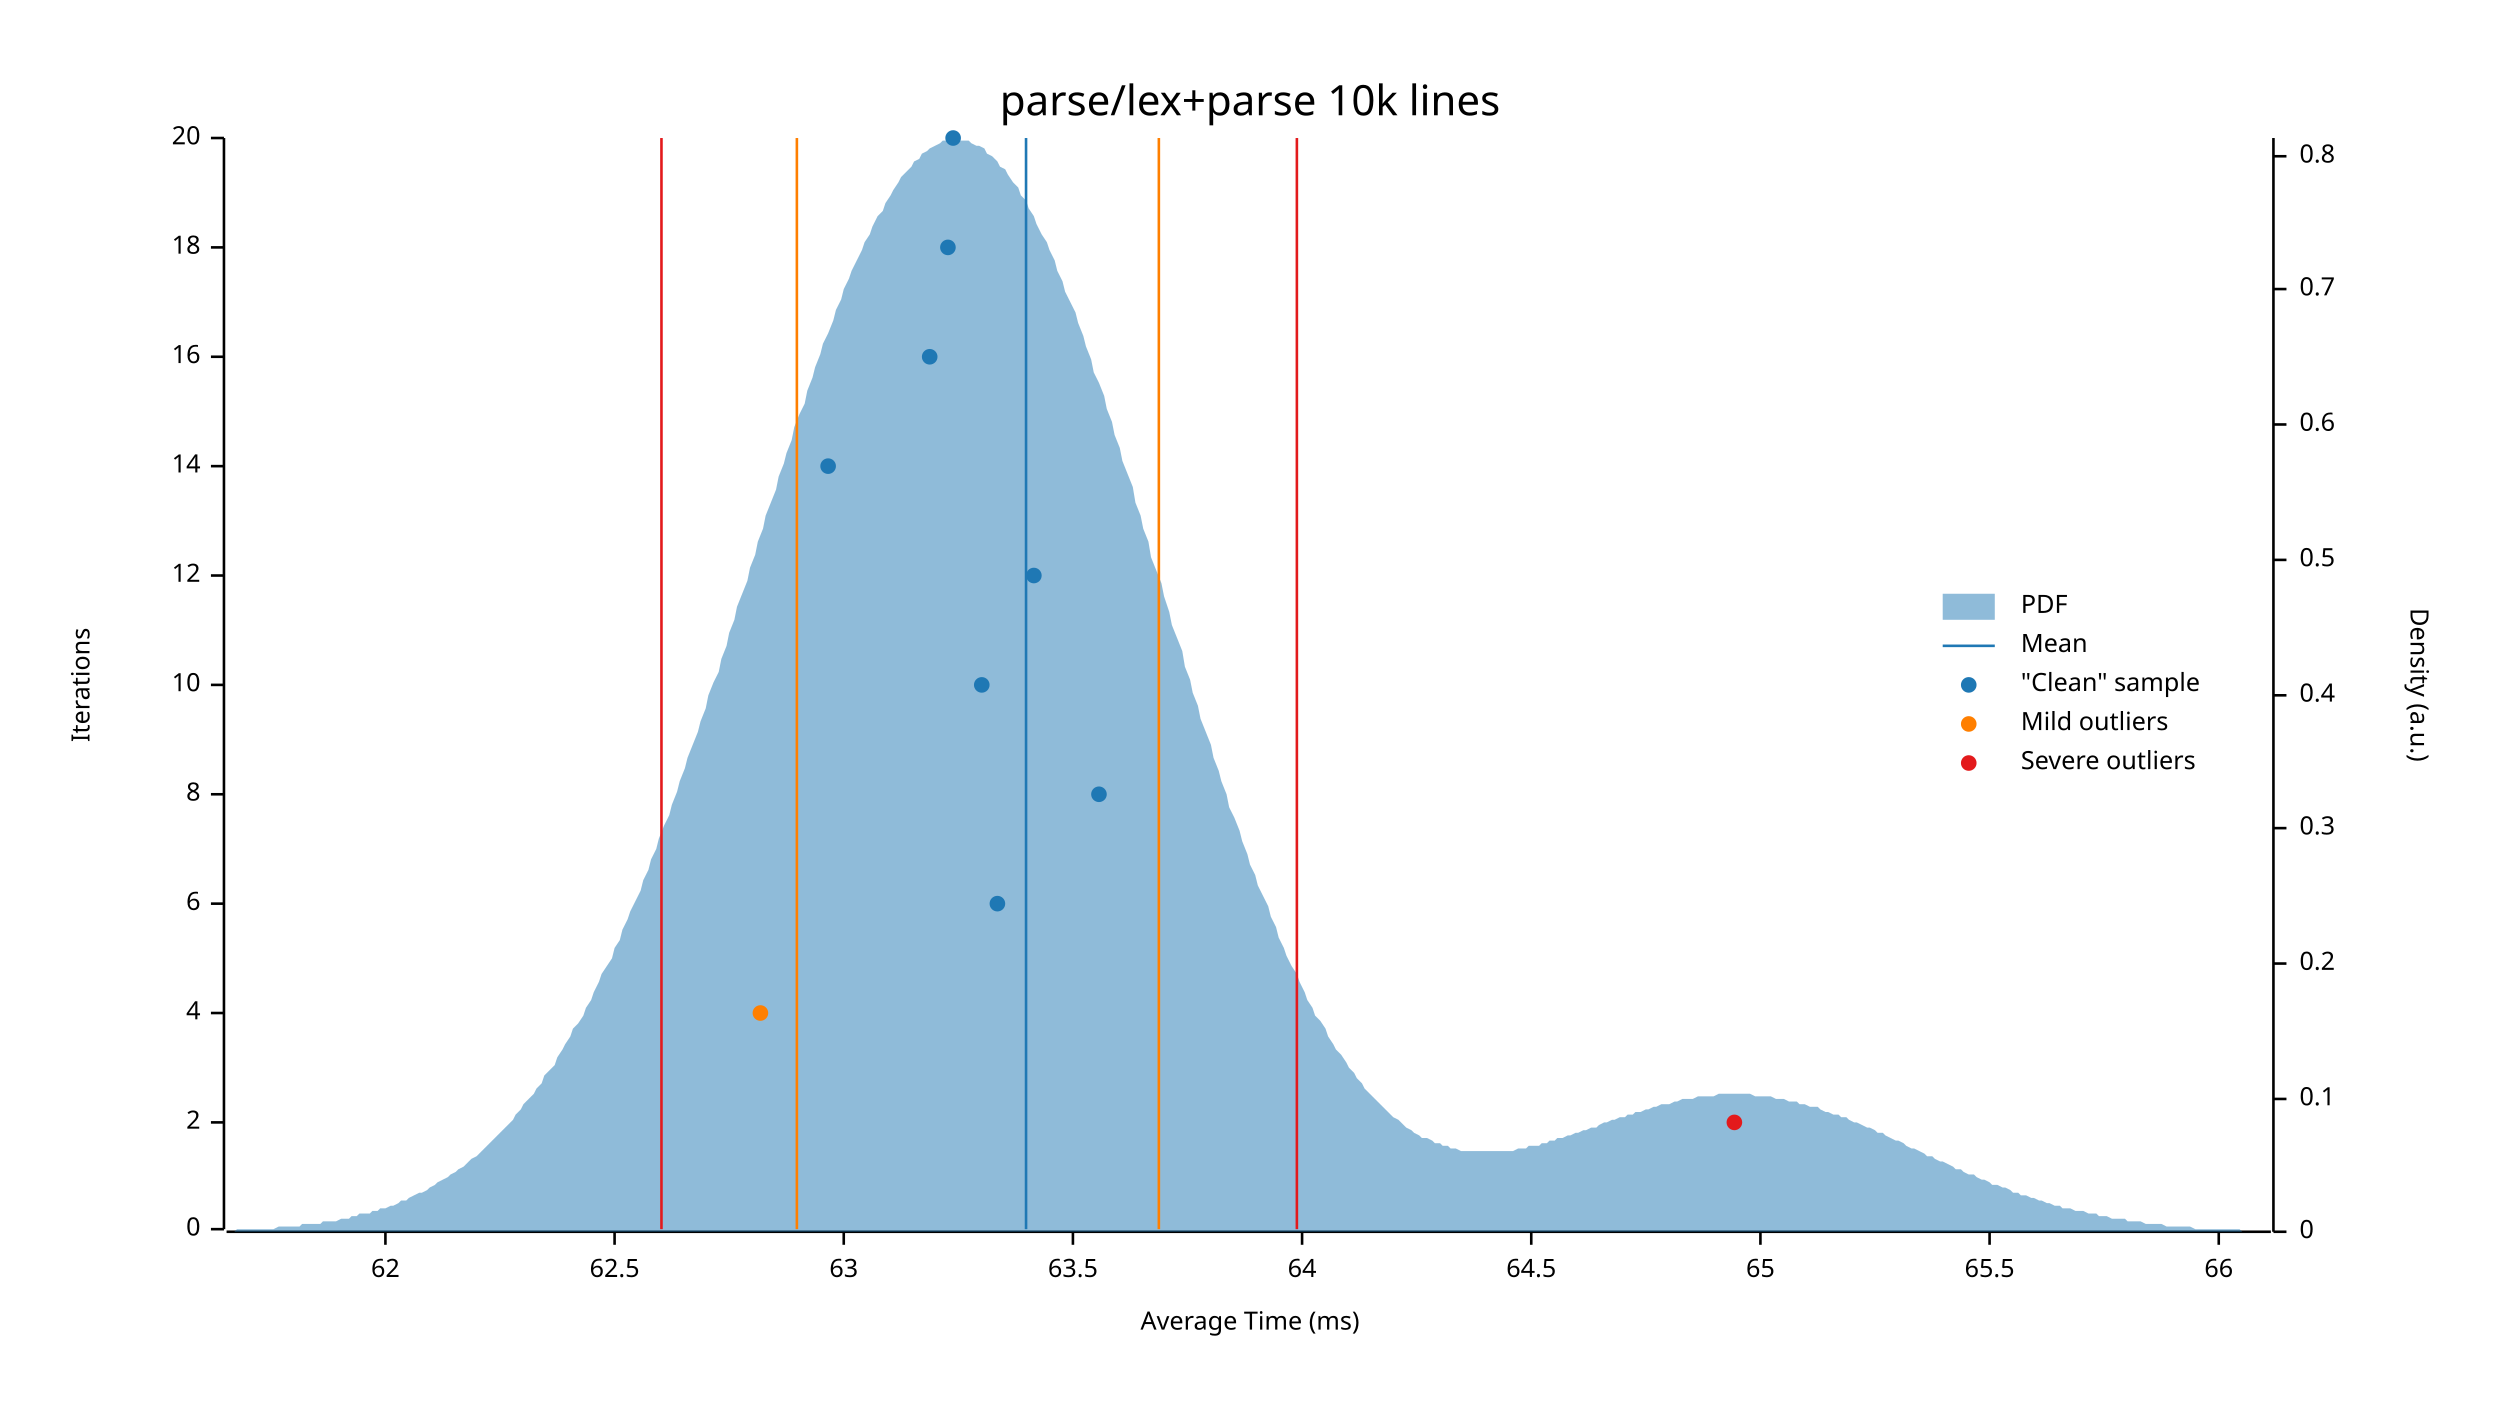
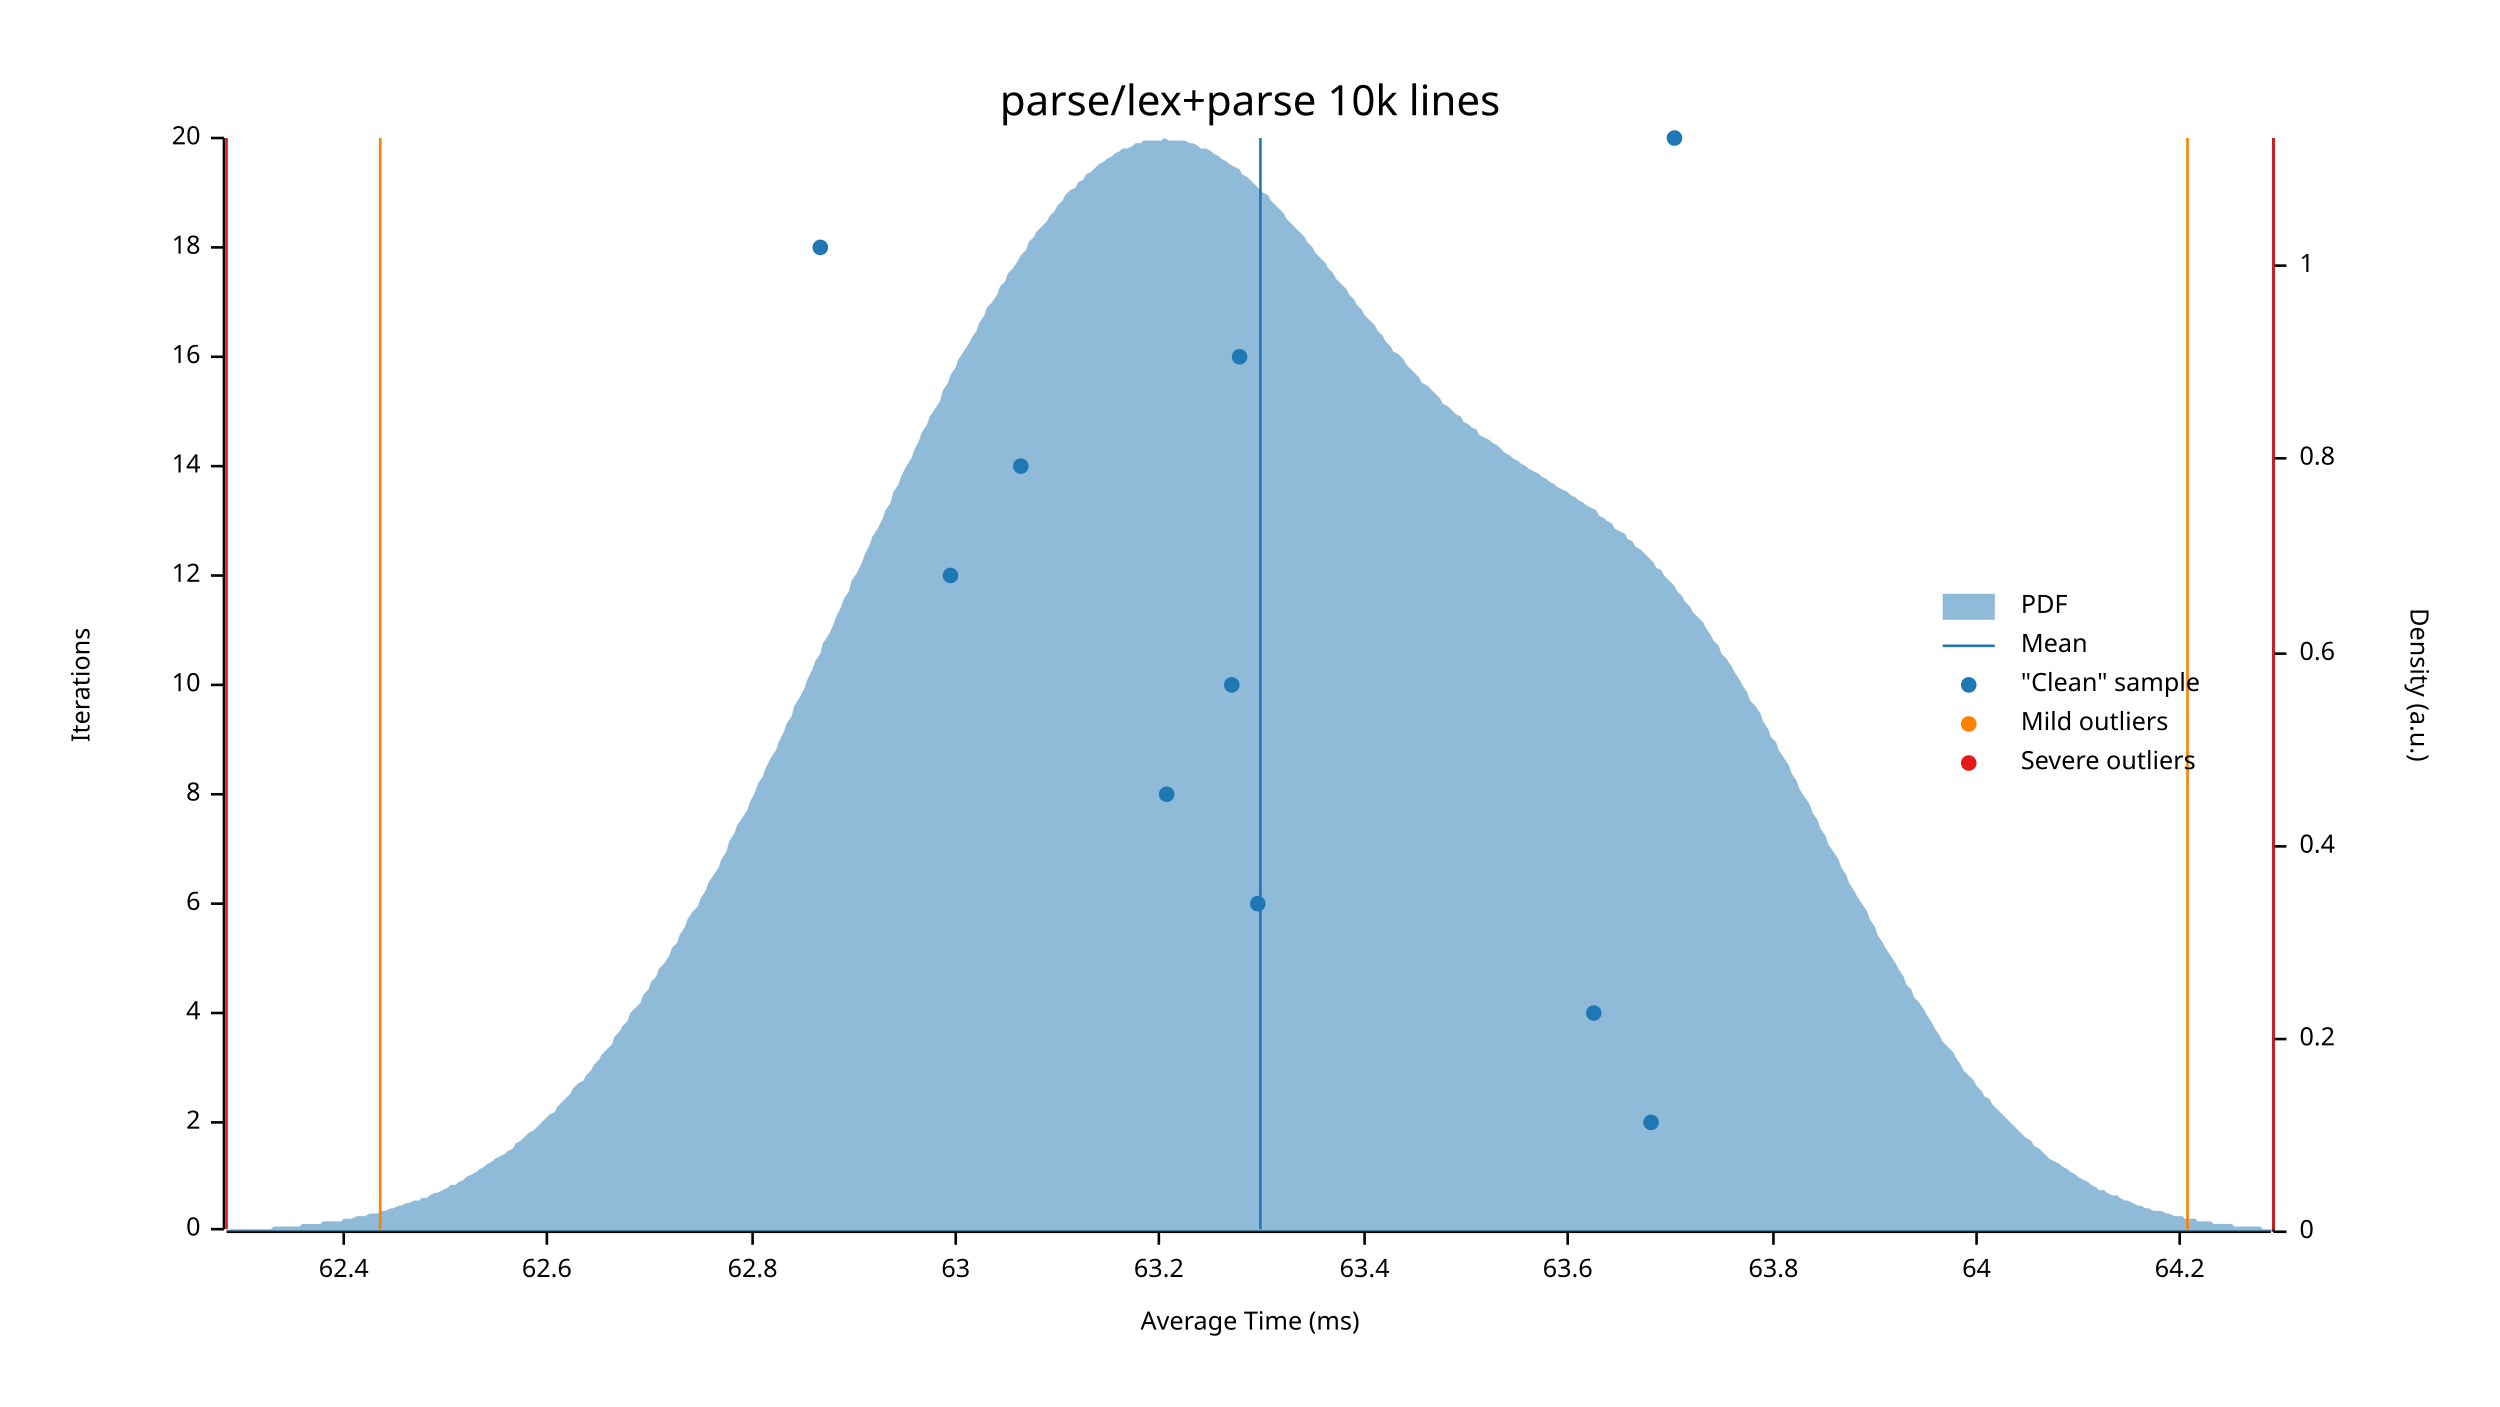
<svg xmlns="http://www.w3.org/2000/svg" width="960" height="540" viewBox="0 0 960 540">
  <text x="480" y="32" dy="0.76em" text-anchor="middle" font-family="sans-serif" font-size="16.129" opacity="1" fill="#000000">
parse/lex+parse 10k lines
</text>
  <text x="27" y="263" dy="0.76em" text-anchor="middle" font-family="sans-serif" font-size="9.677" opacity="1" fill="#000000" transform="rotate(270, 27, 263)">
Iterations
</text>
  <text x="480" y="513" dy="-0.5ex" text-anchor="middle" font-family="sans-serif" font-size="9.677" opacity="1" fill="#000000">
Average Time (ms)
</text>
  <polyline fill="none" opacity="1" stroke="#000000" stroke-width="1" points="86,53 86,472 " />
  <text x="77" y="472" dy="0.5ex" text-anchor="end" font-family="sans-serif" font-size="9.677" opacity="1" fill="#000000">
0
</text>
  <polyline fill="none" opacity="1" stroke="#000000" stroke-width="1" points="81,472 86,472 " />
  <text x="77" y="431" dy="0.5ex" text-anchor="end" font-family="sans-serif" font-size="9.677" opacity="1" fill="#000000">
2
</text>
  <polyline fill="none" opacity="1" stroke="#000000" stroke-width="1" points="81,431 86,431 " />
  <text x="77" y="389" dy="0.5ex" text-anchor="end" font-family="sans-serif" font-size="9.677" opacity="1" fill="#000000">
4
</text>
  <polyline fill="none" opacity="1" stroke="#000000" stroke-width="1" points="81,389 86,389 " />
  <text x="77" y="347" dy="0.5ex" text-anchor="end" font-family="sans-serif" font-size="9.677" opacity="1" fill="#000000">
6
</text>
  <polyline fill="none" opacity="1" stroke="#000000" stroke-width="1" points="81,347 86,347 " />
  <text x="77" y="305" dy="0.5ex" text-anchor="end" font-family="sans-serif" font-size="9.677" opacity="1" fill="#000000">
8
</text>
  <polyline fill="none" opacity="1" stroke="#000000" stroke-width="1" points="81,305 86,305 " />
  <text x="77" y="263" dy="0.5ex" text-anchor="end" font-family="sans-serif" font-size="9.677" opacity="1" fill="#000000">
10
</text>
  <polyline fill="none" opacity="1" stroke="#000000" stroke-width="1" points="81,263 86,263 " />
  <text x="77" y="221" dy="0.5ex" text-anchor="end" font-family="sans-serif" font-size="9.677" opacity="1" fill="#000000">
12
</text>
  <polyline fill="none" opacity="1" stroke="#000000" stroke-width="1" points="81,221 86,221 " />
  <text x="77" y="179" dy="0.5ex" text-anchor="end" font-family="sans-serif" font-size="9.677" opacity="1" fill="#000000">
14
</text>
  <polyline fill="none" opacity="1" stroke="#000000" stroke-width="1" points="81,179 86,179 " />
  <text x="77" y="137" dy="0.5ex" text-anchor="end" font-family="sans-serif" font-size="9.677" opacity="1" fill="#000000">
16
</text>
  <polyline fill="none" opacity="1" stroke="#000000" stroke-width="1" points="81,137 86,137 " />
  <text x="77" y="95" dy="0.5ex" text-anchor="end" font-family="sans-serif" font-size="9.677" opacity="1" fill="#000000">
18
</text>
  <polyline fill="none" opacity="1" stroke="#000000" stroke-width="1" points="81,95 86,95 " />
  <text x="77" y="53" dy="0.5ex" text-anchor="end" font-family="sans-serif" font-size="9.677" opacity="1" fill="#000000">
20
</text>
  <polyline fill="none" opacity="1" stroke="#000000" stroke-width="1" points="81,53 86,53 " />
  <polyline fill="none" opacity="1" stroke="#000000" stroke-width="1" points="87,473 872,473 " />
-   <text x="148" y="483" dy="0.76em" text-anchor="middle" font-family="sans-serif" font-size="9.677" opacity="1" fill="#000000">
- 62
+   <text x="132" y="483" dy="0.76em" text-anchor="middle" font-family="sans-serif" font-size="9.677" opacity="1" fill="#000000">
+ 62.4
</text>
-   <polyline fill="none" opacity="1" stroke="#000000" stroke-width="1" points="148,473 148,478 " />
-   <text x="236" y="483" dy="0.76em" text-anchor="middle" font-family="sans-serif" font-size="9.677" opacity="1" fill="#000000">
- 62.5
+   <polyline fill="none" opacity="1" stroke="#000000" stroke-width="1" points="132,473 132,478 " />
+   <text x="210" y="483" dy="0.76em" text-anchor="middle" font-family="sans-serif" font-size="9.677" opacity="1" fill="#000000">
+ 62.6
</text>
-   <polyline fill="none" opacity="1" stroke="#000000" stroke-width="1" points="236,473 236,478 " />
-   <text x="324" y="483" dy="0.76em" text-anchor="middle" font-family="sans-serif" font-size="9.677" opacity="1" fill="#000000">
+   <polyline fill="none" opacity="1" stroke="#000000" stroke-width="1" points="210,473 210,478 " />
+   <text x="289" y="483" dy="0.76em" text-anchor="middle" font-family="sans-serif" font-size="9.677" opacity="1" fill="#000000">
+ 62.8
+ </text>
+   <polyline fill="none" opacity="1" stroke="#000000" stroke-width="1" points="289,473 289,478 " />
+   <text x="367" y="483" dy="0.76em" text-anchor="middle" font-family="sans-serif" font-size="9.677" opacity="1" fill="#000000">
63
</text>
-   <polyline fill="none" opacity="1" stroke="#000000" stroke-width="1" points="324,473 324,478 " />
-   <text x="412" y="483" dy="0.76em" text-anchor="middle" font-family="sans-serif" font-size="9.677" opacity="1" fill="#000000">
- 63.5
+   <polyline fill="none" opacity="1" stroke="#000000" stroke-width="1" points="367,473 367,478 " />
+   <text x="445" y="483" dy="0.76em" text-anchor="middle" font-family="sans-serif" font-size="9.677" opacity="1" fill="#000000">
+ 63.2
</text>
-   <polyline fill="none" opacity="1" stroke="#000000" stroke-width="1" points="412,473 412,478 " />
-   <text x="500" y="483" dy="0.76em" text-anchor="middle" font-family="sans-serif" font-size="9.677" opacity="1" fill="#000000">
+   <polyline fill="none" opacity="1" stroke="#000000" stroke-width="1" points="445,473 445,478 " />
+   <text x="524" y="483" dy="0.76em" text-anchor="middle" font-family="sans-serif" font-size="9.677" opacity="1" fill="#000000">
+ 63.4
+ </text>
+   <polyline fill="none" opacity="1" stroke="#000000" stroke-width="1" points="524,473 524,478 " />
+   <text x="602" y="483" dy="0.76em" text-anchor="middle" font-family="sans-serif" font-size="9.677" opacity="1" fill="#000000">
+ 63.6
+ </text>
+   <polyline fill="none" opacity="1" stroke="#000000" stroke-width="1" points="602,473 602,478 " />
+   <text x="681" y="483" dy="0.76em" text-anchor="middle" font-family="sans-serif" font-size="9.677" opacity="1" fill="#000000">
+ 63.8
+ </text>
+   <polyline fill="none" opacity="1" stroke="#000000" stroke-width="1" points="681,473 681,478 " />
+   <text x="759" y="483" dy="0.76em" text-anchor="middle" font-family="sans-serif" font-size="9.677" opacity="1" fill="#000000">
64
</text>
-   <polyline fill="none" opacity="1" stroke="#000000" stroke-width="1" points="500,473 500,478 " />
-   <text x="588" y="483" dy="0.76em" text-anchor="middle" font-family="sans-serif" font-size="9.677" opacity="1" fill="#000000">
- 64.5
+   <polyline fill="none" opacity="1" stroke="#000000" stroke-width="1" points="759,473 759,478 " />
+   <text x="837" y="483" dy="0.76em" text-anchor="middle" font-family="sans-serif" font-size="9.677" opacity="1" fill="#000000">
+ 64.2
</text>
-   <polyline fill="none" opacity="1" stroke="#000000" stroke-width="1" points="588,473 588,478 " />
-   <text x="676" y="483" dy="0.76em" text-anchor="middle" font-family="sans-serif" font-size="9.677" opacity="1" fill="#000000">
- 65
- </text>
-   <polyline fill="none" opacity="1" stroke="#000000" stroke-width="1" points="676,473 676,478 " />
-   <text x="764" y="483" dy="0.76em" text-anchor="middle" font-family="sans-serif" font-size="9.677" opacity="1" fill="#000000">
- 65.5
- </text>
-   <polyline fill="none" opacity="1" stroke="#000000" stroke-width="1" points="764,473 764,478 " />
-   <text x="852" y="483" dy="0.76em" text-anchor="middle" font-family="sans-serif" font-size="9.677" opacity="1" fill="#000000">
- 66
- </text>
-   <polyline fill="none" opacity="1" stroke="#000000" stroke-width="1" points="852,473 852,478 " />
+   <polyline fill="none" opacity="1" stroke="#000000" stroke-width="1" points="837,473 837,478 " />
  <text x="933" y="263" dy="0.76em" text-anchor="middle" font-family="sans-serif" font-size="9.677" opacity="1" fill="#000000" transform="rotate(90, 933, 263)">
Density (a.u.)
</text>
  <polyline fill="none" opacity="1" stroke="#000000" stroke-width="1" points="873,53 873,473 " />
  <text x="883" y="473" dy="0.5ex" text-anchor="start" font-family="sans-serif" font-size="9.677" opacity="1" fill="#000000">
0
</text>
  <polyline fill="none" opacity="1" stroke="#000000" stroke-width="1" points="873,473 878,473 " />
-   <text x="883" y="422" dy="0.5ex" text-anchor="start" font-family="sans-serif" font-size="9.677" opacity="1" fill="#000000">
- 0.1
- </text>
-   <polyline fill="none" opacity="1" stroke="#000000" stroke-width="1" points="873,422 878,422 " />
-   <text x="883" y="370" dy="0.5ex" text-anchor="start" font-family="sans-serif" font-size="9.677" opacity="1" fill="#000000">
+   <text x="883" y="399" dy="0.5ex" text-anchor="start" font-family="sans-serif" font-size="9.677" opacity="1" fill="#000000">
0.2
</text>
-   <polyline fill="none" opacity="1" stroke="#000000" stroke-width="1" points="873,370 878,370 " />
-   <text x="883" y="318" dy="0.5ex" text-anchor="start" font-family="sans-serif" font-size="9.677" opacity="1" fill="#000000">
- 0.3
- </text>
-   <polyline fill="none" opacity="1" stroke="#000000" stroke-width="1" points="873,318 878,318 " />
-   <text x="883" y="267" dy="0.5ex" text-anchor="start" font-family="sans-serif" font-size="9.677" opacity="1" fill="#000000">
+   <polyline fill="none" opacity="1" stroke="#000000" stroke-width="1" points="873,399 878,399 " />
+   <text x="883" y="325" dy="0.5ex" text-anchor="start" font-family="sans-serif" font-size="9.677" opacity="1" fill="#000000">
0.4
</text>
-   <polyline fill="none" opacity="1" stroke="#000000" stroke-width="1" points="873,267 878,267 " />
-   <text x="883" y="215" dy="0.5ex" text-anchor="start" font-family="sans-serif" font-size="9.677" opacity="1" fill="#000000">
- 0.5
- </text>
-   <polyline fill="none" opacity="1" stroke="#000000" stroke-width="1" points="873,215 878,215 " />
-   <text x="883" y="163" dy="0.5ex" text-anchor="start" font-family="sans-serif" font-size="9.677" opacity="1" fill="#000000">
+   <polyline fill="none" opacity="1" stroke="#000000" stroke-width="1" points="873,325 878,325 " />
+   <text x="883" y="251" dy="0.5ex" text-anchor="start" font-family="sans-serif" font-size="9.677" opacity="1" fill="#000000">
0.6
</text>
-   <polyline fill="none" opacity="1" stroke="#000000" stroke-width="1" points="873,163 878,163 " />
-   <text x="883" y="111" dy="0.5ex" text-anchor="start" font-family="sans-serif" font-size="9.677" opacity="1" fill="#000000">
- 0.7
- </text>
-   <polyline fill="none" opacity="1" stroke="#000000" stroke-width="1" points="873,111 878,111 " />
-   <text x="883" y="60" dy="0.5ex" text-anchor="start" font-family="sans-serif" font-size="9.677" opacity="1" fill="#000000">
+   <polyline fill="none" opacity="1" stroke="#000000" stroke-width="1" points="873,251 878,251 " />
+   <text x="883" y="176" dy="0.5ex" text-anchor="start" font-family="sans-serif" font-size="9.677" opacity="1" fill="#000000">
0.8
</text>
-   <polyline fill="none" opacity="1" stroke="#000000" stroke-width="1" points="873,60 878,60 " />
-   <polygon opacity="0.5" fill="#1F78B4" points="87,473 88,473 90,473 91,472 93,472 94,472 96,472 98,472 99,472 101,472 102,472 104,472 105,472 107,471 109,471 110,471 112,471 113,471 115,471 116,470 118,470 120,470 121,470 123,470 124,469 126,469 127,469 129,469 131,468 132,468 134,468 135,467 137,467 138,466 140,466 142,466 143,465 145,465 146,464 148,464 150,463 151,463 153,462 154,461 156,461 157,460 159,459 161,458 162,458 164,457 165,456 167,455 168,454 170,453 172,452 173,451 175,450 176,449 178,448 179,447 181,445 183,444 184,443 186,441 187,440 189,438 190,437 192,435 194,433 195,432 197,430 198,428 200,426 201,424 203,422 205,420 206,418 208,416 209,413 211,411 213,409 214,406 216,403 217,401 219,398 220,395 222,393 224,390 225,387 227,384 228,381 230,377 231,374 233,371 235,368 236,364 238,361 239,357 241,353 242,350 244,346 246,342 247,338 249,334 250,330 252,326 253,322 255,317 257,313 258,309 260,304 261,300 263,295 264,291 266,286 268,281 269,277 271,272 272,267 274,262 276,258 277,253 279,248 280,243 282,238 283,233 285,228 287,223 288,218 290,213 291,208 293,203 294,198 296,193 298,188 299,183 301,178 302,174 304,169 305,164 307,159 309,155 310,150 312,145 313,141 315,136 316,132 318,128 320,123 321,119 323,115 324,111 326,107 327,104 329,100 331,96 332,93 334,90 335,87 337,83 339,81 340,78 342,75 343,73 345,70 346,68 348,66 350,64 351,62 353,61 354,59 356,58 357,57 359,56 361,55 362,54 364,54 365,54 367,53 368,54 370,54 372,54 373,55 375,56 376,56 378,57 379,59 381,60 383,62 384,64 386,65 387,67 389,70 391,72 392,75 394,77 395,80 397,83 398,86 400,90 402,93 403,96 405,100 406,104 408,108 409,112 411,116 413,120 414,124 416,129 417,133 419,138 420,143 422,147 424,152 425,157 427,162 428,167 430,172 431,177 433,182 435,187 436,193 438,198 439,203 441,208 442,214 444,219 446,224 447,229 449,235 450,240 452,245 454,250 455,256 457,261 458,266 460,271 461,276 463,281 465,286 466,291 468,296 469,300 471,305 472,310 474,314 476,319 477,323 479,328 480,332 482,336 483,340 485,344 487,348 488,352 490,356 491,360 493,364 494,367 496,371 498,374 499,377 501,381 502,384 504,387 505,390 507,392 509,395 510,398 512,401 513,403 515,405 517,408 518,410 520,412 521,414 523,416 524,418 526,420 528,422 529,423 531,425 532,426 534,428 535,429 537,430 539,432 540,433 542,434 543,435 545,436 546,437 548,437 550,438 551,439 553,439 554,440 556,440 557,441 559,441 561,442 562,442 564,442 565,442 567,442 568,442 570,442 572,442 573,442 575,442 576,442 578,442 580,442 581,442 583,441 584,441 586,441 587,440 589,440 591,440 592,439 594,439 595,438 597,438 598,437 600,437 602,436 603,436 605,435 606,435 608,434 609,434 611,433 613,433 614,432 616,431 617,431 619,430 620,430 622,429 624,429 625,428 627,428 628,427 630,427 632,426 633,426 635,425 636,425 638,424 639,424 641,424 643,423 644,423 646,422 647,422 649,422 650,422 652,421 654,421 655,421 657,421 658,421 660,420 661,420 663,420 665,420 666,420 668,420 669,420 671,420 672,420 674,421 676,421 677,421 679,421 680,421 682,422 683,422 685,422 687,423 688,423 690,423 691,424 693,424 695,425 696,425 698,425 699,426 701,427 702,427 704,428 706,428 707,429 709,429 710,430 712,431 713,431 715,432 717,433 718,433 720,434 721,435 723,435 724,436 726,437 728,438 729,438 731,439 732,440 734,441 735,441 737,442 739,443 740,444 742,444 743,445 745,446 746,446 748,447 750,448 751,449 753,449 754,450 756,451 758,451 759,452 761,453 762,453 764,454 765,455 767,455 769,456 770,456 772,457 773,458 775,458 776,459 778,459 780,460 781,460 783,461 784,461 786,462 787,462 789,463 791,463 792,464 794,464 795,464 797,465 798,465 800,465 802,466 803,466 805,466 806,467 808,467 809,467 811,468 813,468 814,468 816,468 817,469 819,469 821,469 822,469 824,470 825,470 827,470 828,470 830,470 832,471 833,471 835,471 836,471 838,471 839,471 841,471 843,472 844,472 846,472 847,472 849,472 850,472 852,472 854,472 855,472 857,472 858,472 860,472 861,473 863,473 865,473 866,473 868,473 869,473 871,473 873,473 873,473 87,473 " />
-   <polyline fill="none" opacity="1" stroke="#1F78B4" stroke-width="1" points="394,472 394,53 " />
-   <polyline fill="none" opacity="1" stroke="#FF7F00" stroke-width="1" points="306,472 306,53 " />
-   <polyline fill="none" opacity="1" stroke="#FF7F00" stroke-width="1" points="445,472 445,53 " />
-   <polyline fill="none" opacity="1" stroke="#E31A1C" stroke-width="1" points="254,472 254,53 " />
-   <polyline fill="none" opacity="1" stroke="#E31A1C" stroke-width="1" points="498,472 498,53 " />
-   <circle cx="383" cy="347" r="3" opacity="1" fill="#1F78B4" stroke="none" stroke-width="1" />
-   <circle cx="422" cy="305" r="3" opacity="1" fill="#1F78B4" stroke="none" stroke-width="1" />
-   <circle cx="377" cy="263" r="3" opacity="1" fill="#1F78B4" stroke="none" stroke-width="1" />
-   <circle cx="397" cy="221" r="3" opacity="1" fill="#1F78B4" stroke="none" stroke-width="1" />
-   <circle cx="318" cy="179" r="3" opacity="1" fill="#1F78B4" stroke="none" stroke-width="1" />
-   <circle cx="357" cy="137" r="3" opacity="1" fill="#1F78B4" stroke="none" stroke-width="1" />
-   <circle cx="364" cy="95" r="3" opacity="1" fill="#1F78B4" stroke="none" stroke-width="1" />
-   <circle cx="366" cy="53" r="3" opacity="1" fill="#1F78B4" stroke="none" stroke-width="1" />
-   <circle cx="292" cy="389" r="3" opacity="1" fill="#FF7F00" stroke="none" stroke-width="1" />
-   <circle cx="666" cy="431" r="3" opacity="1" fill="#E31A1C" stroke="none" stroke-width="1" />
+   <polyline fill="none" opacity="1" stroke="#000000" stroke-width="1" points="873,176 878,176 " />
+   <text x="883" y="102" dy="0.5ex" text-anchor="start" font-family="sans-serif" font-size="9.677" opacity="1" fill="#000000">
+ 1
+ </text>
+   <polyline fill="none" opacity="1" stroke="#000000" stroke-width="1" points="873,102 878,102 " />
+   <polygon opacity="0.5" fill="#1F78B4" points="87,473 88,472 90,472 91,472 93,472 94,472 96,472 98,472 99,472 101,472 102,472 104,472 105,471 107,471 109,471 110,471 112,471 113,471 115,471 116,470 118,470 120,470 121,470 123,470 124,469 126,469 127,469 129,469 131,469 132,468 134,468 135,468 137,467 138,467 140,467 142,466 143,466 145,466 146,465 148,465 150,464 151,464 153,463 154,463 156,462 157,462 159,461 161,461 162,460 164,460 165,459 167,458 168,458 170,457 172,456 173,455 175,455 176,454 178,453 179,452 181,451 183,450 184,449 186,448 187,447 189,446 190,445 192,444 194,443 195,442 197,441 198,439 200,438 201,437 203,435 205,434 206,433 208,431 209,430 211,428 213,427 214,425 216,423 217,422 219,420 220,418 222,416 224,415 225,413 227,411 228,409 230,407 231,405 233,403 235,401 236,398 238,396 239,394 241,392 242,389 244,387 246,385 247,382 249,380 250,377 252,375 253,372 255,370 257,367 258,364 260,362 261,359 263,356 264,353 266,350 268,348 269,345 271,342 272,339 274,336 276,333 277,330 279,327 280,323 282,320 283,317 285,314 287,311 288,308 290,304 291,301 293,298 294,295 296,291 298,288 299,285 301,281 302,278 304,275 305,271 307,268 309,264 310,261 312,257 313,254 315,251 316,247 318,244 320,240 321,237 323,233 324,230 326,227 327,223 329,220 331,216 332,213 334,209 335,206 337,203 339,199 340,196 342,193 343,189 345,186 346,183 348,179 350,176 351,173 353,169 354,166 356,163 357,160 359,157 361,154 362,150 364,147 365,144 367,141 368,138 370,135 372,132 373,130 375,127 376,124 378,121 379,118 381,116 383,113 384,110 386,108 387,105 389,103 391,100 392,98 394,96 395,93 397,91 398,89 400,87 402,85 403,83 405,81 406,79 408,77 409,75 411,73 413,72 414,70 416,69 417,67 419,66 420,65 422,63 424,62 425,61 427,60 428,59 430,58 431,57 433,57 435,56 436,55 438,55 439,54 441,54 442,54 444,54 446,54 447,53 449,54 450,54 452,54 454,54 455,54 457,55 458,55 460,56 461,57 463,57 465,58 466,59 468,60 469,61 471,62 472,63 474,64 476,65 477,67 479,68 480,69 482,71 483,72 485,74 487,75 488,77 490,79 491,80 493,82 494,84 496,86 498,88 499,89 501,91 502,93 504,95 505,97 507,99 509,101 510,103 512,105 513,107 515,109 517,111 518,113 520,115 521,117 523,119 524,121 526,123 528,125 529,127 531,129 532,131 534,133 535,135 537,136 539,138 540,140 542,142 543,143 545,145 546,147 548,148 550,150 551,151 553,153 554,155 556,156 557,157 559,159 561,160 562,162 564,163 565,164 567,165 568,167 570,168 572,169 573,170 575,171 576,172 578,174 580,175 581,176 583,177 584,178 586,179 587,180 589,181 591,182 592,183 594,184 595,185 597,186 598,187 600,188 602,189 603,190 605,191 606,192 608,193 609,194 611,195 613,196 614,198 616,199 617,200 619,201 620,203 622,204 624,205 625,207 627,208 628,210 630,211 632,213 633,214 635,216 636,218 638,219 639,221 641,223 643,225 644,227 646,229 647,231 649,233 650,235 652,237 654,239 655,241 657,244 658,246 660,248 661,251 663,253 665,256 666,258 668,261 669,263 671,266 672,269 674,271 676,274 677,277 679,280 680,283 682,285 683,288 685,291 687,294 688,297 690,300 691,303 693,306 695,309 696,312 698,315 699,318 701,321 702,324 704,327 706,330 707,333 709,336 710,339 712,342 713,344 715,347 717,350 718,353 720,356 721,359 723,362 724,364 726,367 728,370 729,372 731,375 732,378 734,380 735,383 737,385 739,388 740,390 742,393 743,395 745,398 746,400 748,402 750,404 751,406 753,409 754,411 756,413 758,415 759,417 761,419 762,421 764,422 765,424 767,426 769,428 770,429 772,431 773,432 775,434 776,435 778,437 780,438 781,440 783,441 784,442 786,444 787,445 789,446 791,447 792,448 794,449 795,450 797,451 798,452 800,453 802,454 803,455 805,456 806,457 808,457 809,458 811,459 813,459 814,460 816,461 817,461 819,462 821,463 822,463 824,464 825,464 827,465 828,465 830,465 832,466 833,466 835,467 836,467 838,467 839,468 841,468 843,468 844,469 846,469 847,469 849,469 850,470 852,470 854,470 855,470 857,470 858,471 860,471 861,471 863,471 865,471 866,471 868,471 869,472 871,472 873,472 873,473 87,473 " />
+   <polyline fill="none" opacity="1" stroke="#1F78B4" stroke-width="1" points="484,472 484,53 " />
+   <polyline fill="none" opacity="1" stroke="#FF7F00" stroke-width="1" points="146,472 146,53 " />
+   <polyline fill="none" opacity="1" stroke="#FF7F00" stroke-width="1" points="840,472 840,53 " />
+   <polyline fill="none" opacity="1" stroke="#E31A1C" stroke-width="1" points="87,472 87,53 " />
+   <polyline fill="none" opacity="1" stroke="#E31A1C" stroke-width="1" points="873,472 873,53 " />
+   <circle cx="634" cy="431" r="3" opacity="1" fill="#1F78B4" stroke="none" stroke-width="1" />
+   <circle cx="612" cy="389" r="3" opacity="1" fill="#1F78B4" stroke="none" stroke-width="1" />
+   <circle cx="483" cy="347" r="3" opacity="1" fill="#1F78B4" stroke="none" stroke-width="1" />
+   <circle cx="448" cy="305" r="3" opacity="1" fill="#1F78B4" stroke="none" stroke-width="1" />
+   <circle cx="473" cy="263" r="3" opacity="1" fill="#1F78B4" stroke="none" stroke-width="1" />
+   <circle cx="365" cy="221" r="3" opacity="1" fill="#1F78B4" stroke="none" stroke-width="1" />
+   <circle cx="392" cy="179" r="3" opacity="1" fill="#1F78B4" stroke="none" stroke-width="1" />
+   <circle cx="476" cy="137" r="3" opacity="1" fill="#1F78B4" stroke="none" stroke-width="1" />
+   <circle cx="315" cy="95" r="3" opacity="1" fill="#1F78B4" stroke="none" stroke-width="1" />
+   <circle cx="643" cy="53" r="3" opacity="1" fill="#1F78B4" stroke="none" stroke-width="1" />
  <text x="776" y="228" dy="0.76em" text-anchor="start" font-family="sans-serif" font-size="9.677" opacity="1" fill="#000000">
PDF
</text>
  <text x="776" y="243" dy="0.76em" text-anchor="start" font-family="sans-serif" font-size="9.677" opacity="1" fill="#000000">
Mean
</text>
  <text x="776" y="258" dy="0.76em" text-anchor="start" font-family="sans-serif" font-size="9.677" opacity="1" fill="#000000">
"Clean" sample
</text>
  <text x="776" y="273" dy="0.76em" text-anchor="start" font-family="sans-serif" font-size="9.677" opacity="1" fill="#000000">
Mild outliers
</text>
  <text x="776" y="288" dy="0.76em" text-anchor="start" font-family="sans-serif" font-size="9.677" opacity="1" fill="#000000">
Severe outliers
</text>
  <rect x="746" y="228" width="20" height="10" opacity="0.5" fill="#1F78B4" stroke="none" />
  <polyline fill="none" opacity="1" stroke="#1F78B4" stroke-width="1" points="746,248 766,248 " />
  <circle cx="756" cy="263" r="3" opacity="1" fill="#1F78B4" stroke="none" stroke-width="1" />
  <circle cx="756" cy="278" r="3" opacity="1" fill="#FF7F00" stroke="none" stroke-width="1" />
  <circle cx="756" cy="293" r="3" opacity="1" fill="#E31A1C" stroke="none" stroke-width="1" />
</svg>
